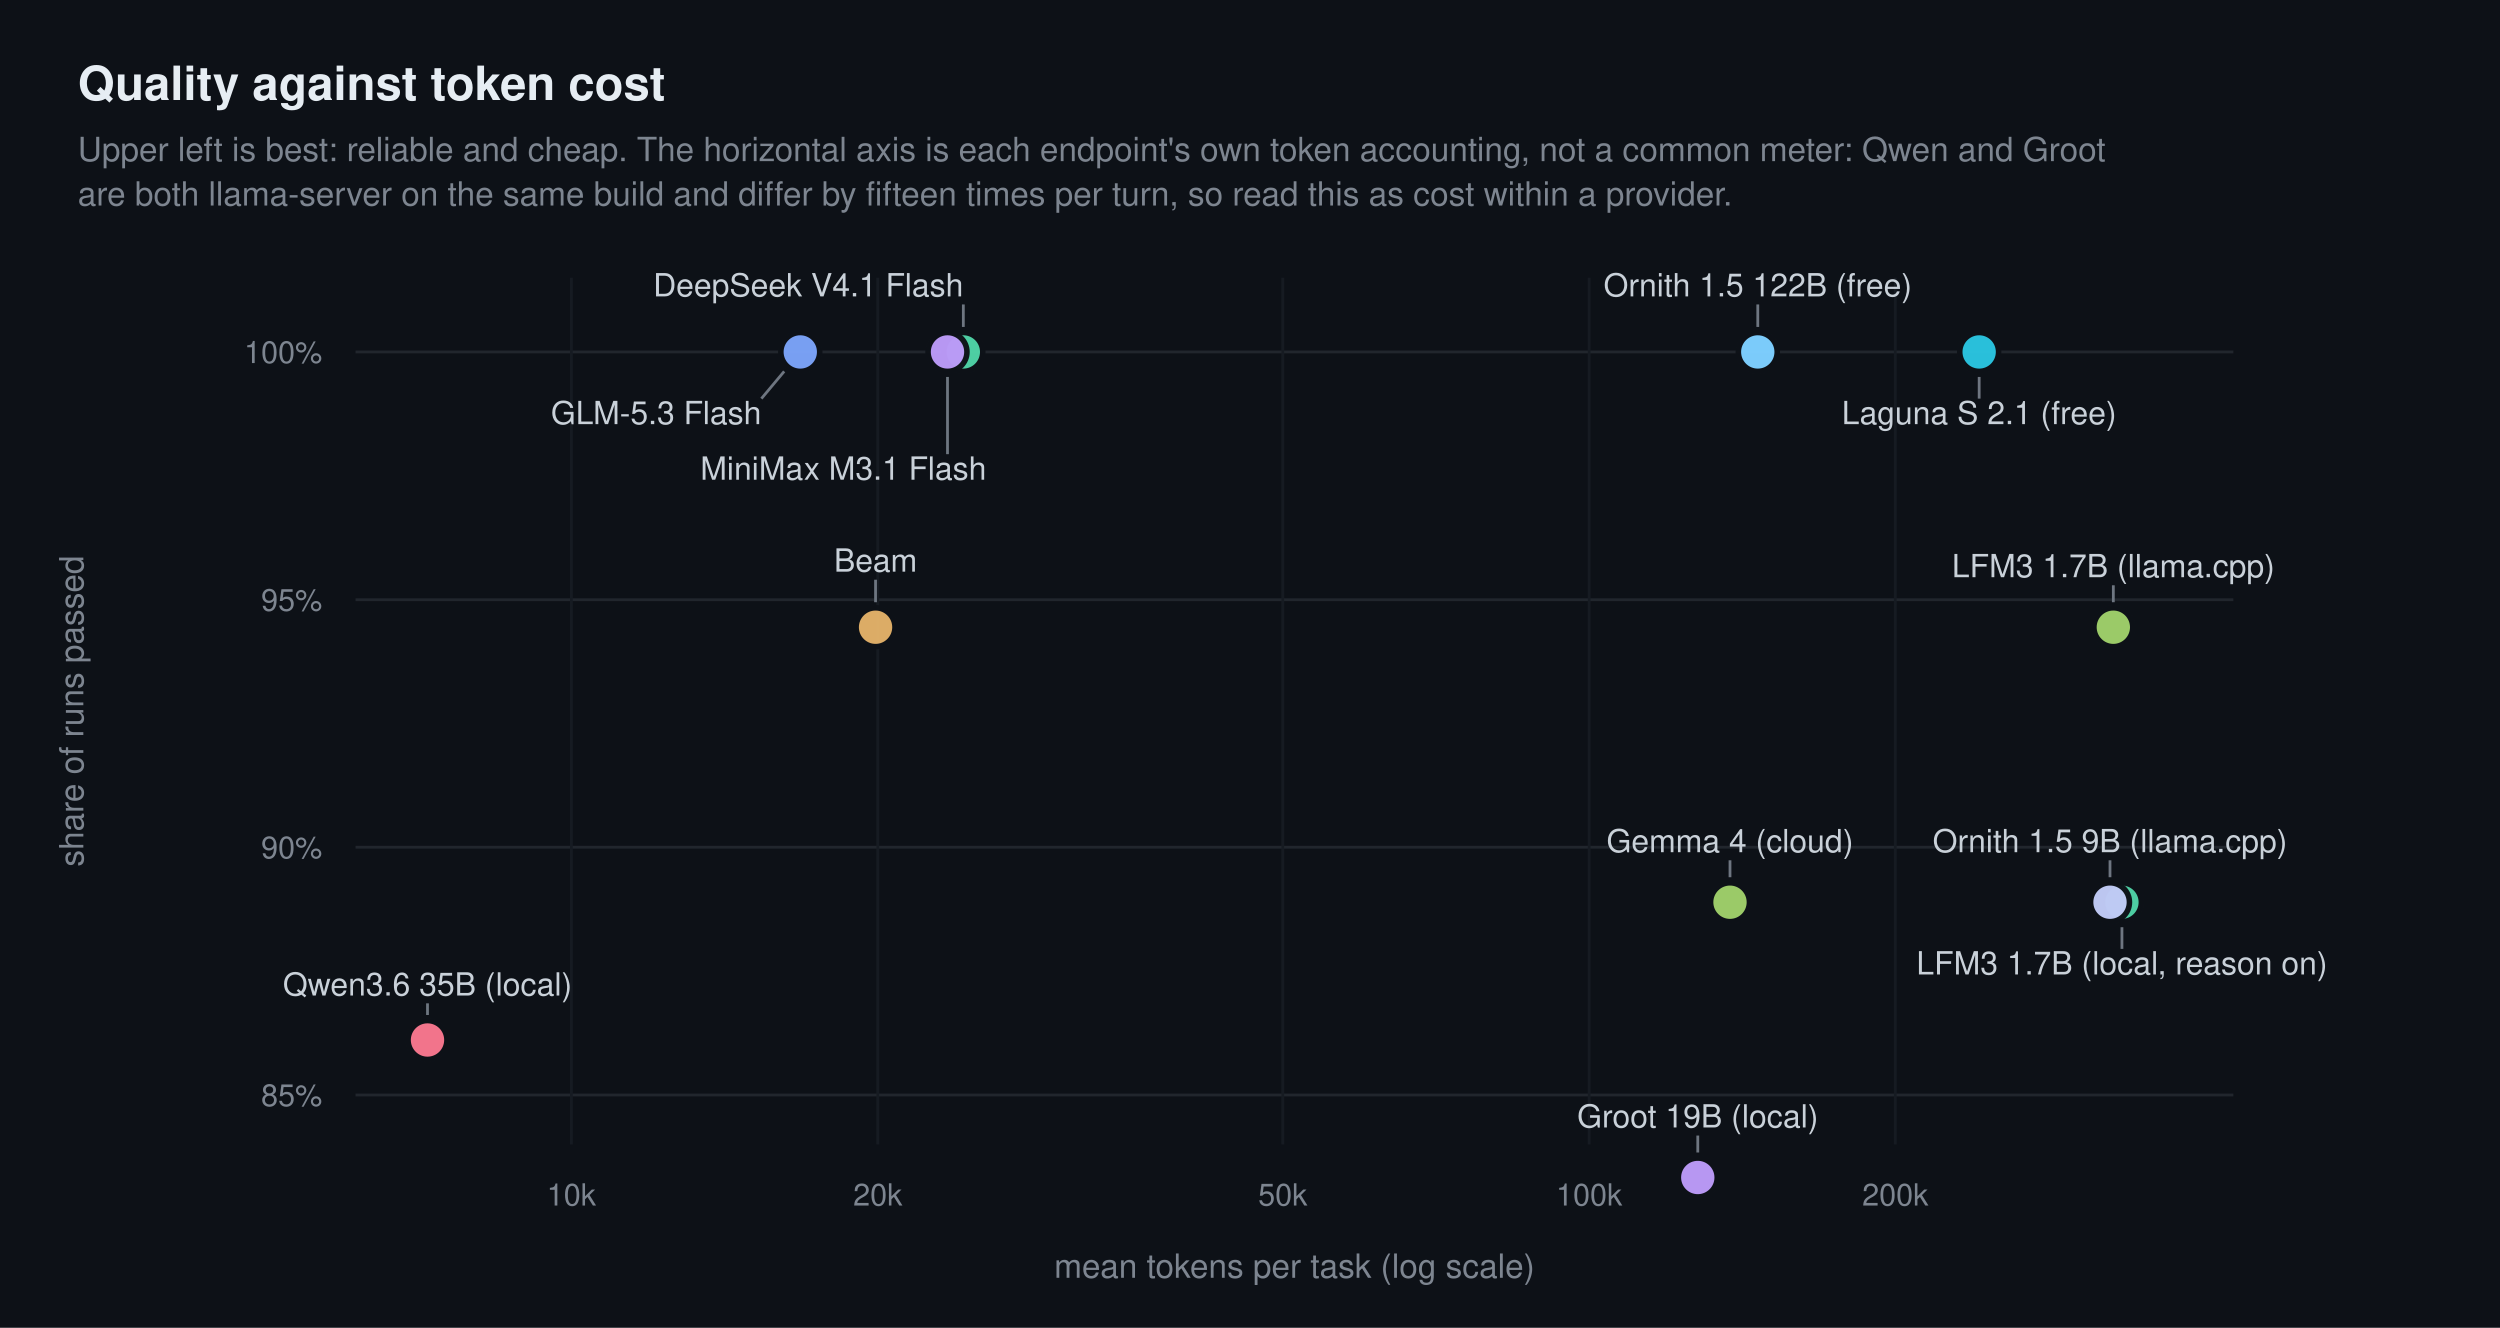
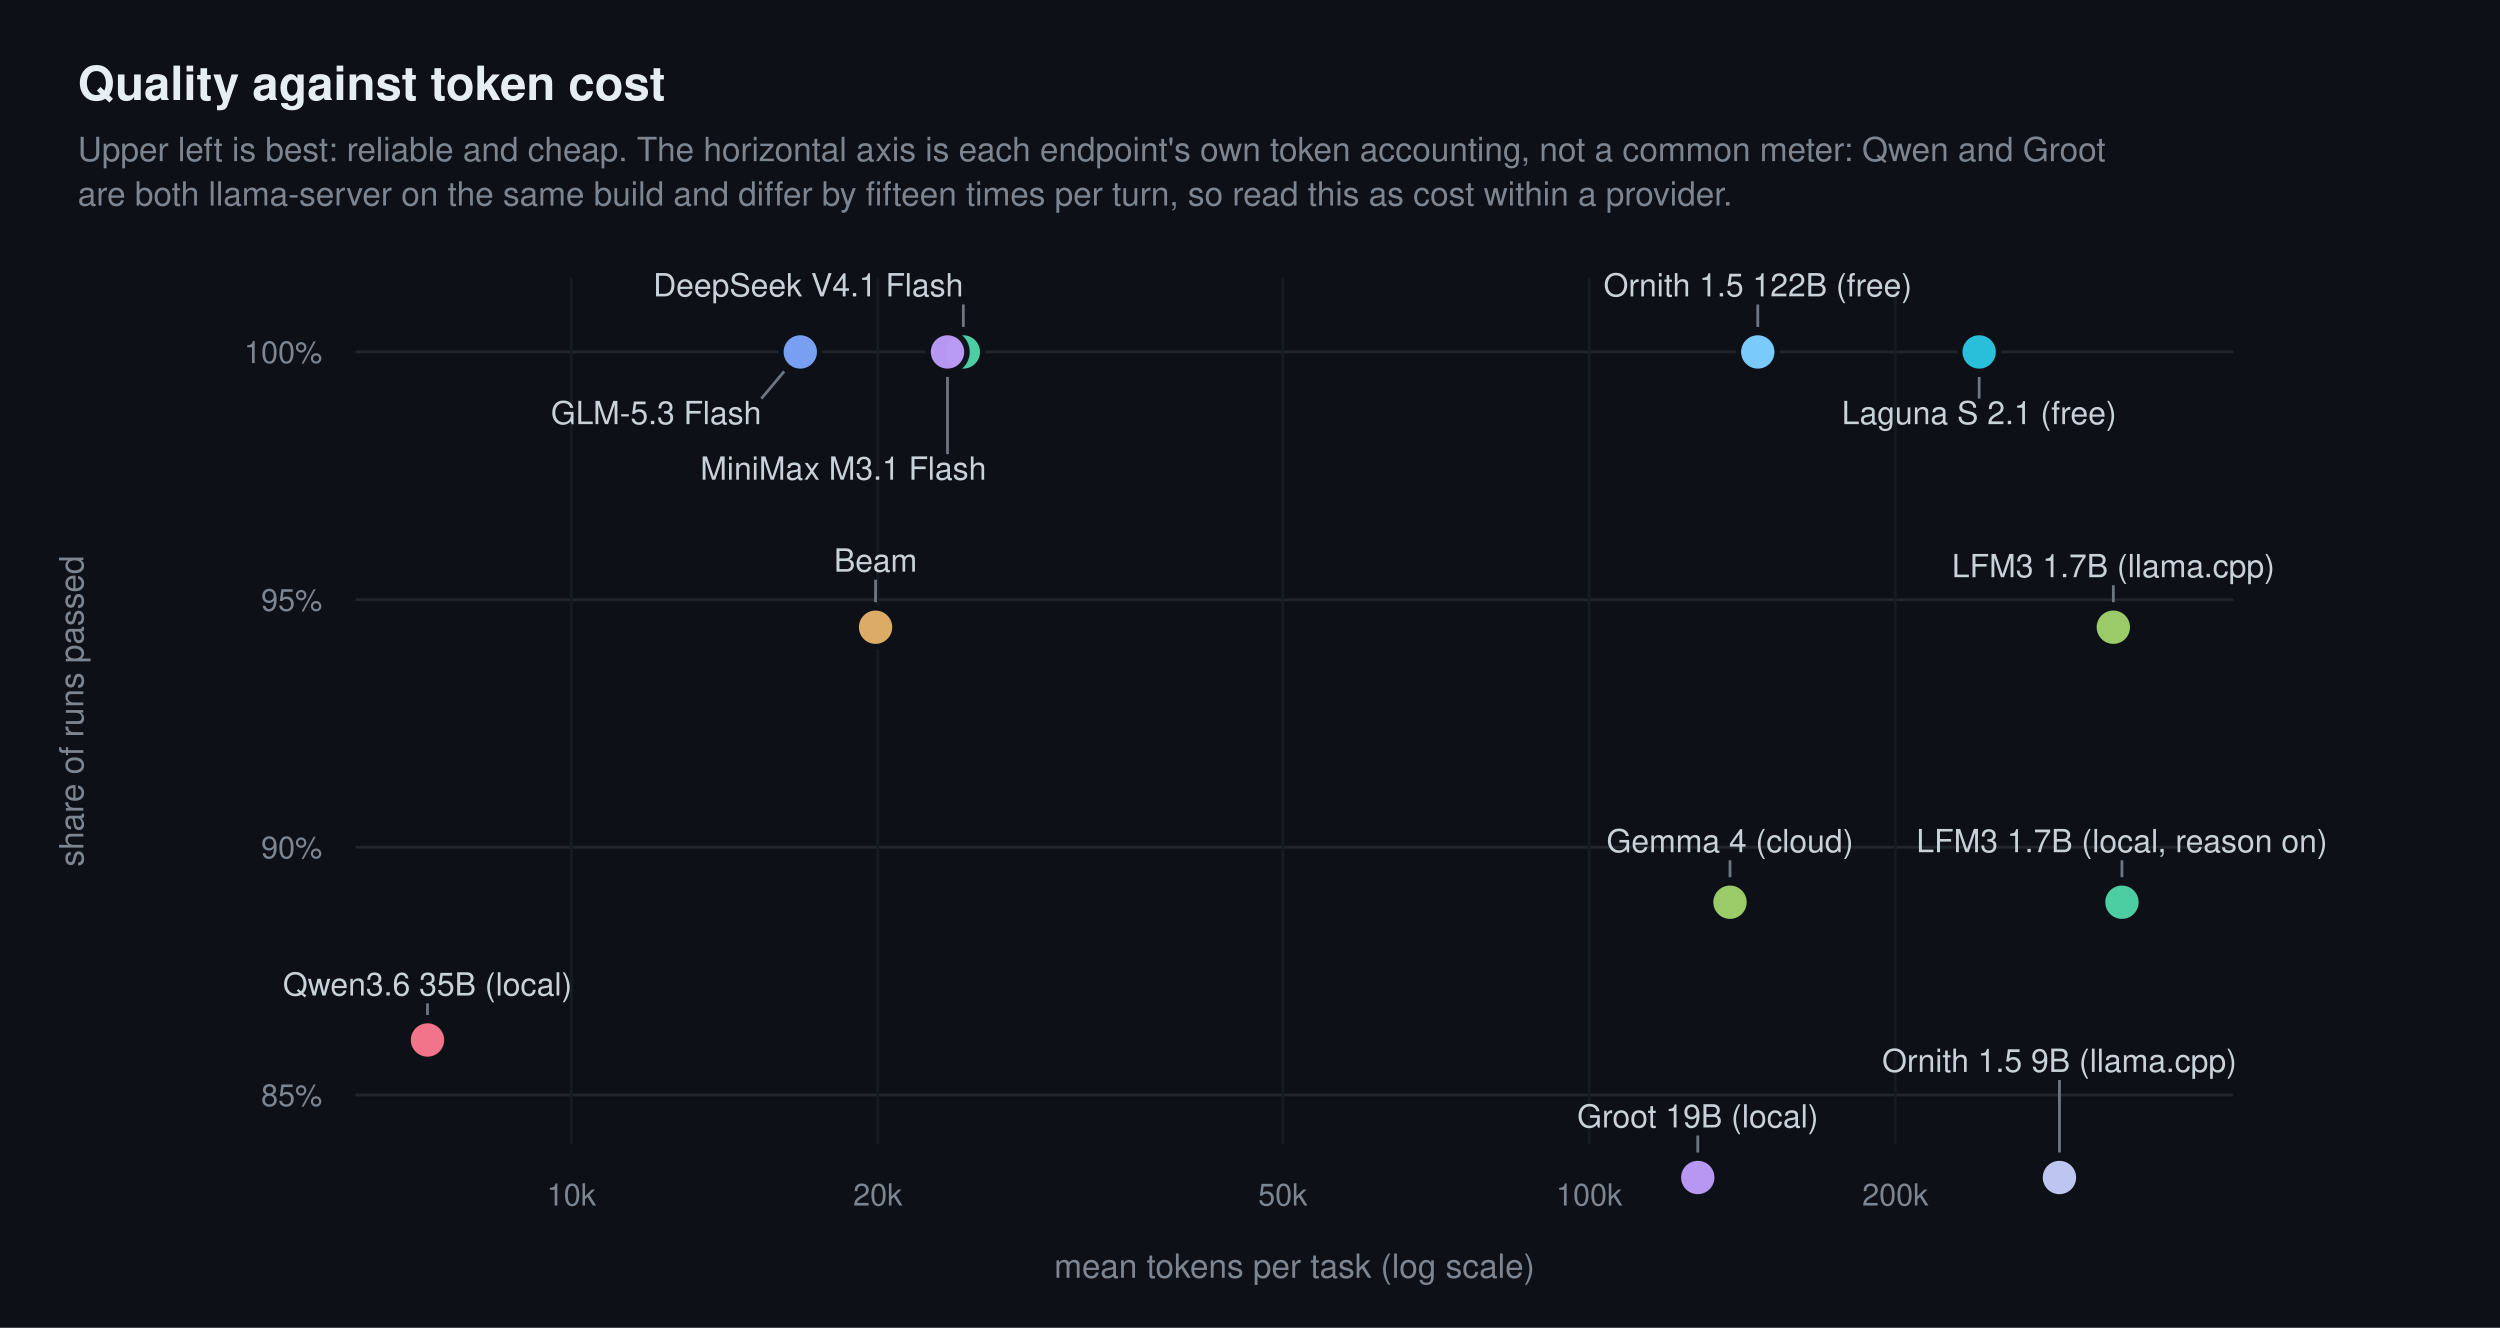
<svg xmlns="http://www.w3.org/2000/svg" width="900" height="478" viewBox="0 0 900 478" font-family="ui-sans-serif, -apple-system, Segoe UI, Helvetica, Arial, sans-serif">
  <rect width="100%" height="100%" fill="#0d1117" />
  <text x="28" y="36" fill="#e6edf3" font-size="17" font-weight="600">Quality against token cost</text>
  <text x="28" y="58" fill="#7d8590" font-size="12">Upper left is best: reliable and cheap. The horizontal axis is each endpoint's own token accounting, not a common meter: Qwen and Groot</text>
  <text x="28" y="74" fill="#7d8590" font-size="12">are both llama-server on the same build and differ by fifteen times per turn, so read this as cost within a provider.</text>
  <line x1="128" y1="394.2" x2="804" y2="394.2" stroke="#21262d" stroke-width="1" />
  <text x="116" y="398.2" fill="#7d8590" font-size="11" text-anchor="end">85%</text>
  <line x1="128" y1="305.0" x2="804" y2="305.0" stroke="#21262d" stroke-width="1" />
  <text x="116" y="309.0" fill="#7d8590" font-size="11" text-anchor="end">90%</text>
  <line x1="128" y1="215.9" x2="804" y2="215.9" stroke="#21262d" stroke-width="1" />
  <text x="116" y="219.9" fill="#7d8590" font-size="11" text-anchor="end">95%</text>
  <line x1="128" y1="126.7" x2="804" y2="126.7" stroke="#21262d" stroke-width="1" />
  <text x="116" y="130.7" fill="#7d8590" font-size="11" text-anchor="end">100%</text>
  <line x1="205.7" y1="100" x2="205.7" y2="412" stroke="#161b22" stroke-width="1" />
  <text x="205.7" y="434" fill="#7d8590" font-size="11" text-anchor="middle">10k</text>
  <line x1="316.0" y1="100" x2="316.0" y2="412" stroke="#161b22" stroke-width="1" />
  <text x="316.0" y="434" fill="#7d8590" font-size="11" text-anchor="middle">20k</text>
  <line x1="461.8" y1="100" x2="461.8" y2="412" stroke="#161b22" stroke-width="1" />
  <text x="461.8" y="434" fill="#7d8590" font-size="11" text-anchor="middle">50k</text>
  <line x1="572.1" y1="100" x2="572.1" y2="412" stroke="#161b22" stroke-width="1" />
  <text x="572.1" y="434" fill="#7d8590" font-size="11" text-anchor="middle">100k</text>
  <line x1="682.3" y1="100" x2="682.3" y2="412" stroke="#161b22" stroke-width="1" />
  <text x="682.3" y="434" fill="#7d8590" font-size="11" text-anchor="middle">200k</text>
  <text x="466" y="460" fill="#7d8590" font-size="12" text-anchor="middle">mean tokens per task (log scale)</text>
  <text x="30" y="256" fill="#7d8590" font-size="12" text-anchor="middle" transform="rotate(-90 30 256)">share of runs passed</text>
  <circle cx="346.8" cy="126.7" r="7" fill="#4fd1a5" stroke="#0d1117" stroke-width="2" opacity="0.98" />
  <circle cx="288.1" cy="126.7" r="7" fill="#7aa2f7" stroke="#0d1117" stroke-width="2" opacity="0.98" />
  <circle cx="341.1" cy="126.7" r="7" fill="#bb9af7" stroke="#0d1117" stroke-width="2" opacity="0.98" />
  <circle cx="632.8" cy="126.7" r="7" fill="#7dcfff" stroke="#0d1117" stroke-width="2" opacity="0.98" />
  <circle cx="712.5" cy="126.7" r="7" fill="#2ac3de" stroke="#0d1117" stroke-width="2" opacity="0.98" />
  <circle cx="315.2" cy="225.8" r="7" fill="#e0af68" stroke="#0d1117" stroke-width="2" opacity="0.98" />
  <circle cx="622.8" cy="324.8" r="7" fill="#9ece6a" stroke="#0d1117" stroke-width="2" opacity="0.98" />
  <circle cx="153.9" cy="374.4" r="7" fill="#f7768e" stroke="#0d1117" stroke-width="2" opacity="0.98" />
  <circle cx="791.8" cy="805.9" r="7" fill="#ff9e64" stroke="#0d1117" stroke-width="2" opacity="0.98" />
  <circle cx="763.9" cy="324.8" r="7" fill="#4fd1a5" stroke="#0d1117" stroke-width="2" opacity="0.98" />
  <circle cx="760.8" cy="225.8" r="7" fill="#9ece6a" stroke="#0d1117" stroke-width="2" opacity="0.98" />
-   <circle cx="759.6" cy="324.8" r="7" fill="#c0caf5" stroke="#0d1117" stroke-width="2" opacity="0.98" />
+   <circle cx="741.4" cy="423.9" r="7" fill="#c0caf5" stroke="#0d1117" stroke-width="2" opacity="0.98" />
  <circle cx="649.1" cy="869.6" r="7" fill="#e0af68" stroke="#0d1117" stroke-width="2" opacity="0.98" />
  <circle cx="611.2" cy="423.9" r="7" fill="#bb9af7" stroke="#0d1117" stroke-width="2" opacity="0.98" />
  <line x1="346.8" y1="117.7" x2="346.8" y2="109.6" stroke="#6e7681" stroke-width="1" />
  <text x="346.8" y="106.7" fill="#c9d1d9" font-size="11.5" text-anchor="end">DeepSeek V4.1 Flash</text>
  <line x1="632.8" y1="117.7" x2="632.8" y2="109.6" stroke="#6e7681" stroke-width="1" />
  <text x="632.8" y="106.7" fill="#c9d1d9" font-size="11.5" text-anchor="middle">Ornith 1.5 122B (free)</text>
  <line x1="712.5" y1="135.7" x2="712.5" y2="143.5" stroke="#6e7681" stroke-width="1" />
  <text x="712.5" y="152.7" fill="#c9d1d9" font-size="11.5" text-anchor="middle">Laguna S 2.1 (free)</text>
  <line x1="282.3" y1="133.7" x2="274.1" y2="143.5" stroke="#6e7681" stroke-width="1" />
  <text x="274.1" y="152.7" fill="#c9d1d9" font-size="11.5" text-anchor="end">GLM-5.3 Flash</text>
  <line x1="341.1" y1="135.7" x2="341.1" y2="163.5" stroke="#6e7681" stroke-width="1" />
  <text x="355.1" y="172.7" fill="#c9d1d9" font-size="11.5" text-anchor="end">MiniMax M3.1 Flash</text>
  <line x1="315.2" y1="216.8" x2="315.2" y2="208.7" stroke="#6e7681" stroke-width="1" />
  <text x="315.2" y="205.8" fill="#c9d1d9" font-size="11.5" text-anchor="middle">Beam</text>
  <line x1="760.8" y1="216.8" x2="760.8" y2="210.7" stroke="#6e7681" stroke-width="1" />
  <text x="760.8" y="207.8" fill="#c9d1d9" font-size="11.5" text-anchor="middle">LFM3 1.7B (llama.cpp)</text>
  <line x1="622.8" y1="315.8" x2="622.8" y2="309.7" stroke="#6e7681" stroke-width="1" />
  <text x="622.8" y="306.8" fill="#c9d1d9" font-size="11.5" text-anchor="middle">Gemma 4 (cloud)</text>
-   <line x1="759.6" y1="315.8" x2="759.6" y2="309.7" stroke="#6e7681" stroke-width="1" />
-   <text x="759.6" y="306.8" fill="#c9d1d9" font-size="11.5" text-anchor="middle">Ornith 1.5 9B (llama.cpp)</text>
-   <line x1="763.9" y1="333.8" x2="763.9" y2="341.6" stroke="#6e7681" stroke-width="1" />
-   <text x="763.9" y="350.8" fill="#c9d1d9" font-size="11.5" text-anchor="middle">LFM3 1.7B (local, reason on)</text>
+   <line x1="763.9" y1="315.8" x2="763.9" y2="309.7" stroke="#6e7681" stroke-width="1" />
+   <text x="763.9" y="306.8" fill="#c9d1d9" font-size="11.5" text-anchor="middle">LFM3 1.7B (local, reason on)</text>
  <line x1="153.9" y1="365.4" x2="153.9" y2="361.2" stroke="#6e7681" stroke-width="1" />
  <text x="153.9" y="358.4" fill="#c9d1d9" font-size="11.5" text-anchor="middle">Qwen3.6 35B (local)</text>
  <line x1="611.2" y1="414.9" x2="611.2" y2="408.8" stroke="#6e7681" stroke-width="1" />
  <text x="611.2" y="405.9" fill="#c9d1d9" font-size="11.5" text-anchor="middle">Groot 19B (local)</text>
+   <line x1="741.4" y1="414.9" x2="741.4" y2="388.8" stroke="#6e7681" stroke-width="1" />
+   <text x="741.4" y="385.9" fill="#c9d1d9" font-size="11.5" text-anchor="middle">Ornith 1.5 9B (llama.cpp)</text>
  <line x1="791.8" y1="814.9" x2="791.8" y2="824.7" stroke="#6e7681" stroke-width="1" />
  <text x="791.8" y="833.9" fill="#c9d1d9" font-size="11.5" text-anchor="middle">Nemotron 3.5 Lightning 30B (local)</text>
  <line x1="649.1" y1="860.6" x2="649.1" y2="854.5" stroke="#6e7681" stroke-width="1" />
  <text x="649.1" y="851.6" fill="#c9d1d9" font-size="11.5" text-anchor="middle">Bonsai 2 9B (ternary Q2_0)</text>
</svg>
